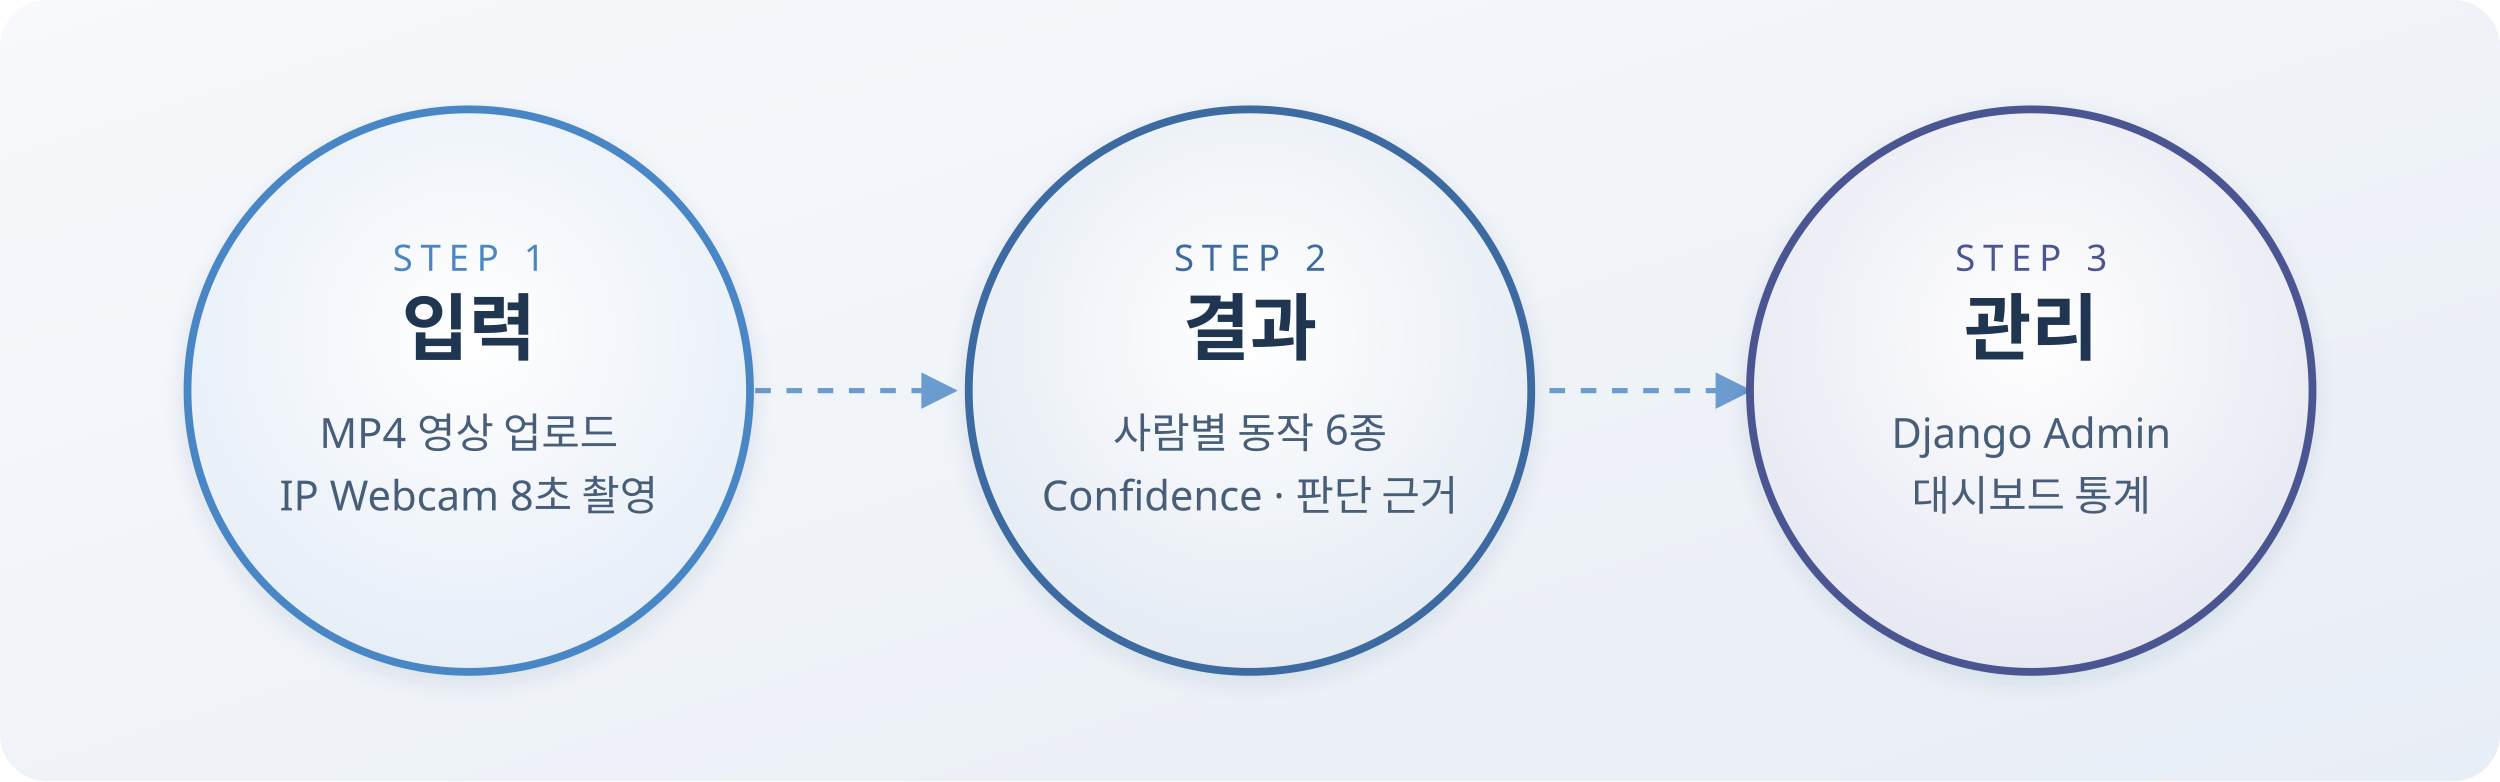
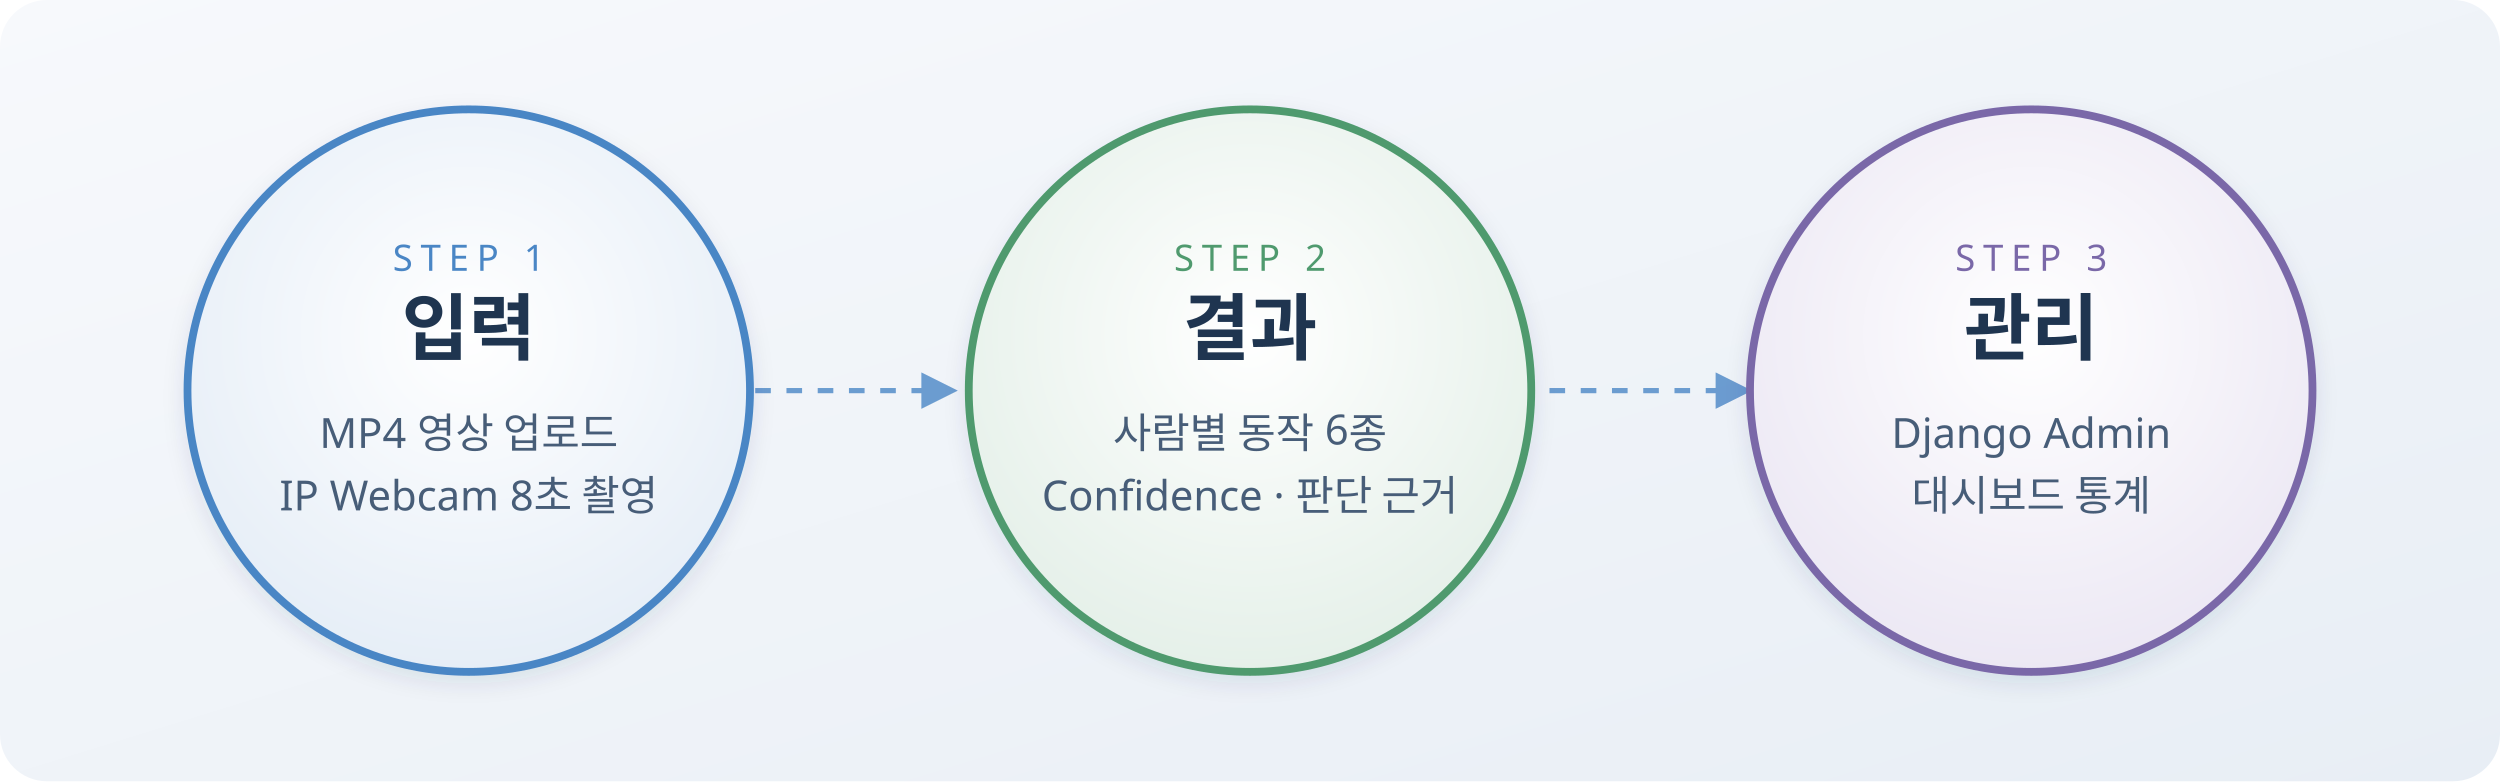
<svg xmlns="http://www.w3.org/2000/svg" width="960" height="300" viewBox="0 0 960 300" font-family="'Pretendard','Malgun Gothic','Apple SD Gothic Neo','Noto Sans KR',sans-serif">
  <defs>
    <linearGradient id="bg" x1="0" y1="0" x2="1" y2="1">
      <stop offset="0" stop-color="#f7f9fc" />
      <stop offset="1" stop-color="#e8eef5" />
    </linearGradient>
    <radialGradient id="c1" cx="50%" cy="40%" r="60%">
      <stop offset="0" stop-color="#ffffff" />
      <stop offset="1" stop-color="#e6eef7" />
    </radialGradient>
    <radialGradient id="c2" cx="50%" cy="40%" r="60%">
      <stop offset="0" stop-color="#ffffff" />
-       <stop offset="1" stop-color="#e4ebf3" />
+       <stop offset="1" stop-color="#e5f0e9" />
    </radialGradient>
    <radialGradient id="c3" cx="50%" cy="40%" r="60%">
      <stop offset="0" stop-color="#ffffff" />
-       <stop offset="1" stop-color="#e6e8f2" />
+       <stop offset="1" stop-color="#ece8f4" />
    </radialGradient>
    <filter id="glow" x="-30%" y="-30%" width="160%" height="160%">
      <feDropShadow dx="0" dy="3" stdDeviation="4" flood-color="#1e3a5f" flood-opacity="0.10" />
    </filter>
    <marker id="arr" viewBox="0 0 10 10" refX="8" refY="5" markerWidth="7" markerHeight="7" orient="auto">
      <path d="M0,0 L10,5 L0,10 z" fill="#4a86c5" />
    </marker>
  </defs>
  <rect width="960" height="300" rx="18" fill="url(#bg)" />
  <g stroke="#4a86c5" stroke-width="2" stroke-dasharray="6 6" fill="none" opacity="0.8">
    <line x1="290" y1="150" x2="365" y2="150" marker-end="url(#arr)" />
    <line x1="595" y1="150" x2="670" y2="150" marker-end="url(#arr)" />
  </g>
  <g transform="translate(180,150)">
    <circle r="108" fill="url(#c1)" stroke="#4a86c5" stroke-width="3" filter="url(#glow)" />
    <text y="-46" text-anchor="middle" font-size="14" fill="#4a86c5" letter-spacing="3">STEP 1</text>
    <text y="-14" text-anchor="middle" font-size="28" font-weight="700" fill="#1f3550">입력</text>
    <text y="22" text-anchor="middle" font-size="16" fill="#475d78">MP4 영상 업로드</text>
    <text y="46" text-anchor="middle" font-size="16" fill="#475d78">IP Webcam 8초 촬영</text>
  </g>
  <g transform="translate(480,150)">
-     <circle r="108" fill="url(#c2)" stroke="#3d6aa0" stroke-width="3" filter="url(#glow)" />
-     <text y="-46" text-anchor="middle" font-size="14" fill="#3d6aa0" letter-spacing="3">STEP 2</text>
+     <circle r="108" fill="url(#c2)" stroke="#4f9a6e" stroke-width="3" filter="url(#glow)" />
+     <text y="-46" text-anchor="middle" font-size="14" fill="#4f9a6e" letter-spacing="3">STEP 2</text>
    <text y="-14" text-anchor="middle" font-size="28" font-weight="700" fill="#1f3550">결과</text>
    <text y="22" text-anchor="middle" font-size="16" fill="#475d78">사람별 동작 6종</text>
    <text y="46" text-anchor="middle" font-size="16" fill="#475d78">Confidence · 판단 근거</text>
  </g>
  <g transform="translate(780,150)">
-     <circle r="108" fill="url(#c3)" stroke="#4b5592" stroke-width="3" filter="url(#glow)" />
-     <text y="-46" text-anchor="middle" font-size="14" fill="#4b5592" letter-spacing="3">STEP 3</text>
+     <circle r="108" fill="url(#c3)" stroke="#7a68a8" stroke-width="3" filter="url(#glow)" />
+     <text y="-46" text-anchor="middle" font-size="14" fill="#7a68a8" letter-spacing="3">STEP 3</text>
    <text y="-14" text-anchor="middle" font-size="28" font-weight="700" fill="#1f3550">관리</text>
    <text y="22" text-anchor="middle" font-size="16" fill="#475d78">Django Admin</text>
    <text y="46" text-anchor="middle" font-size="16" fill="#475d78">대시보드 통계</text>
  </g>
</svg>
